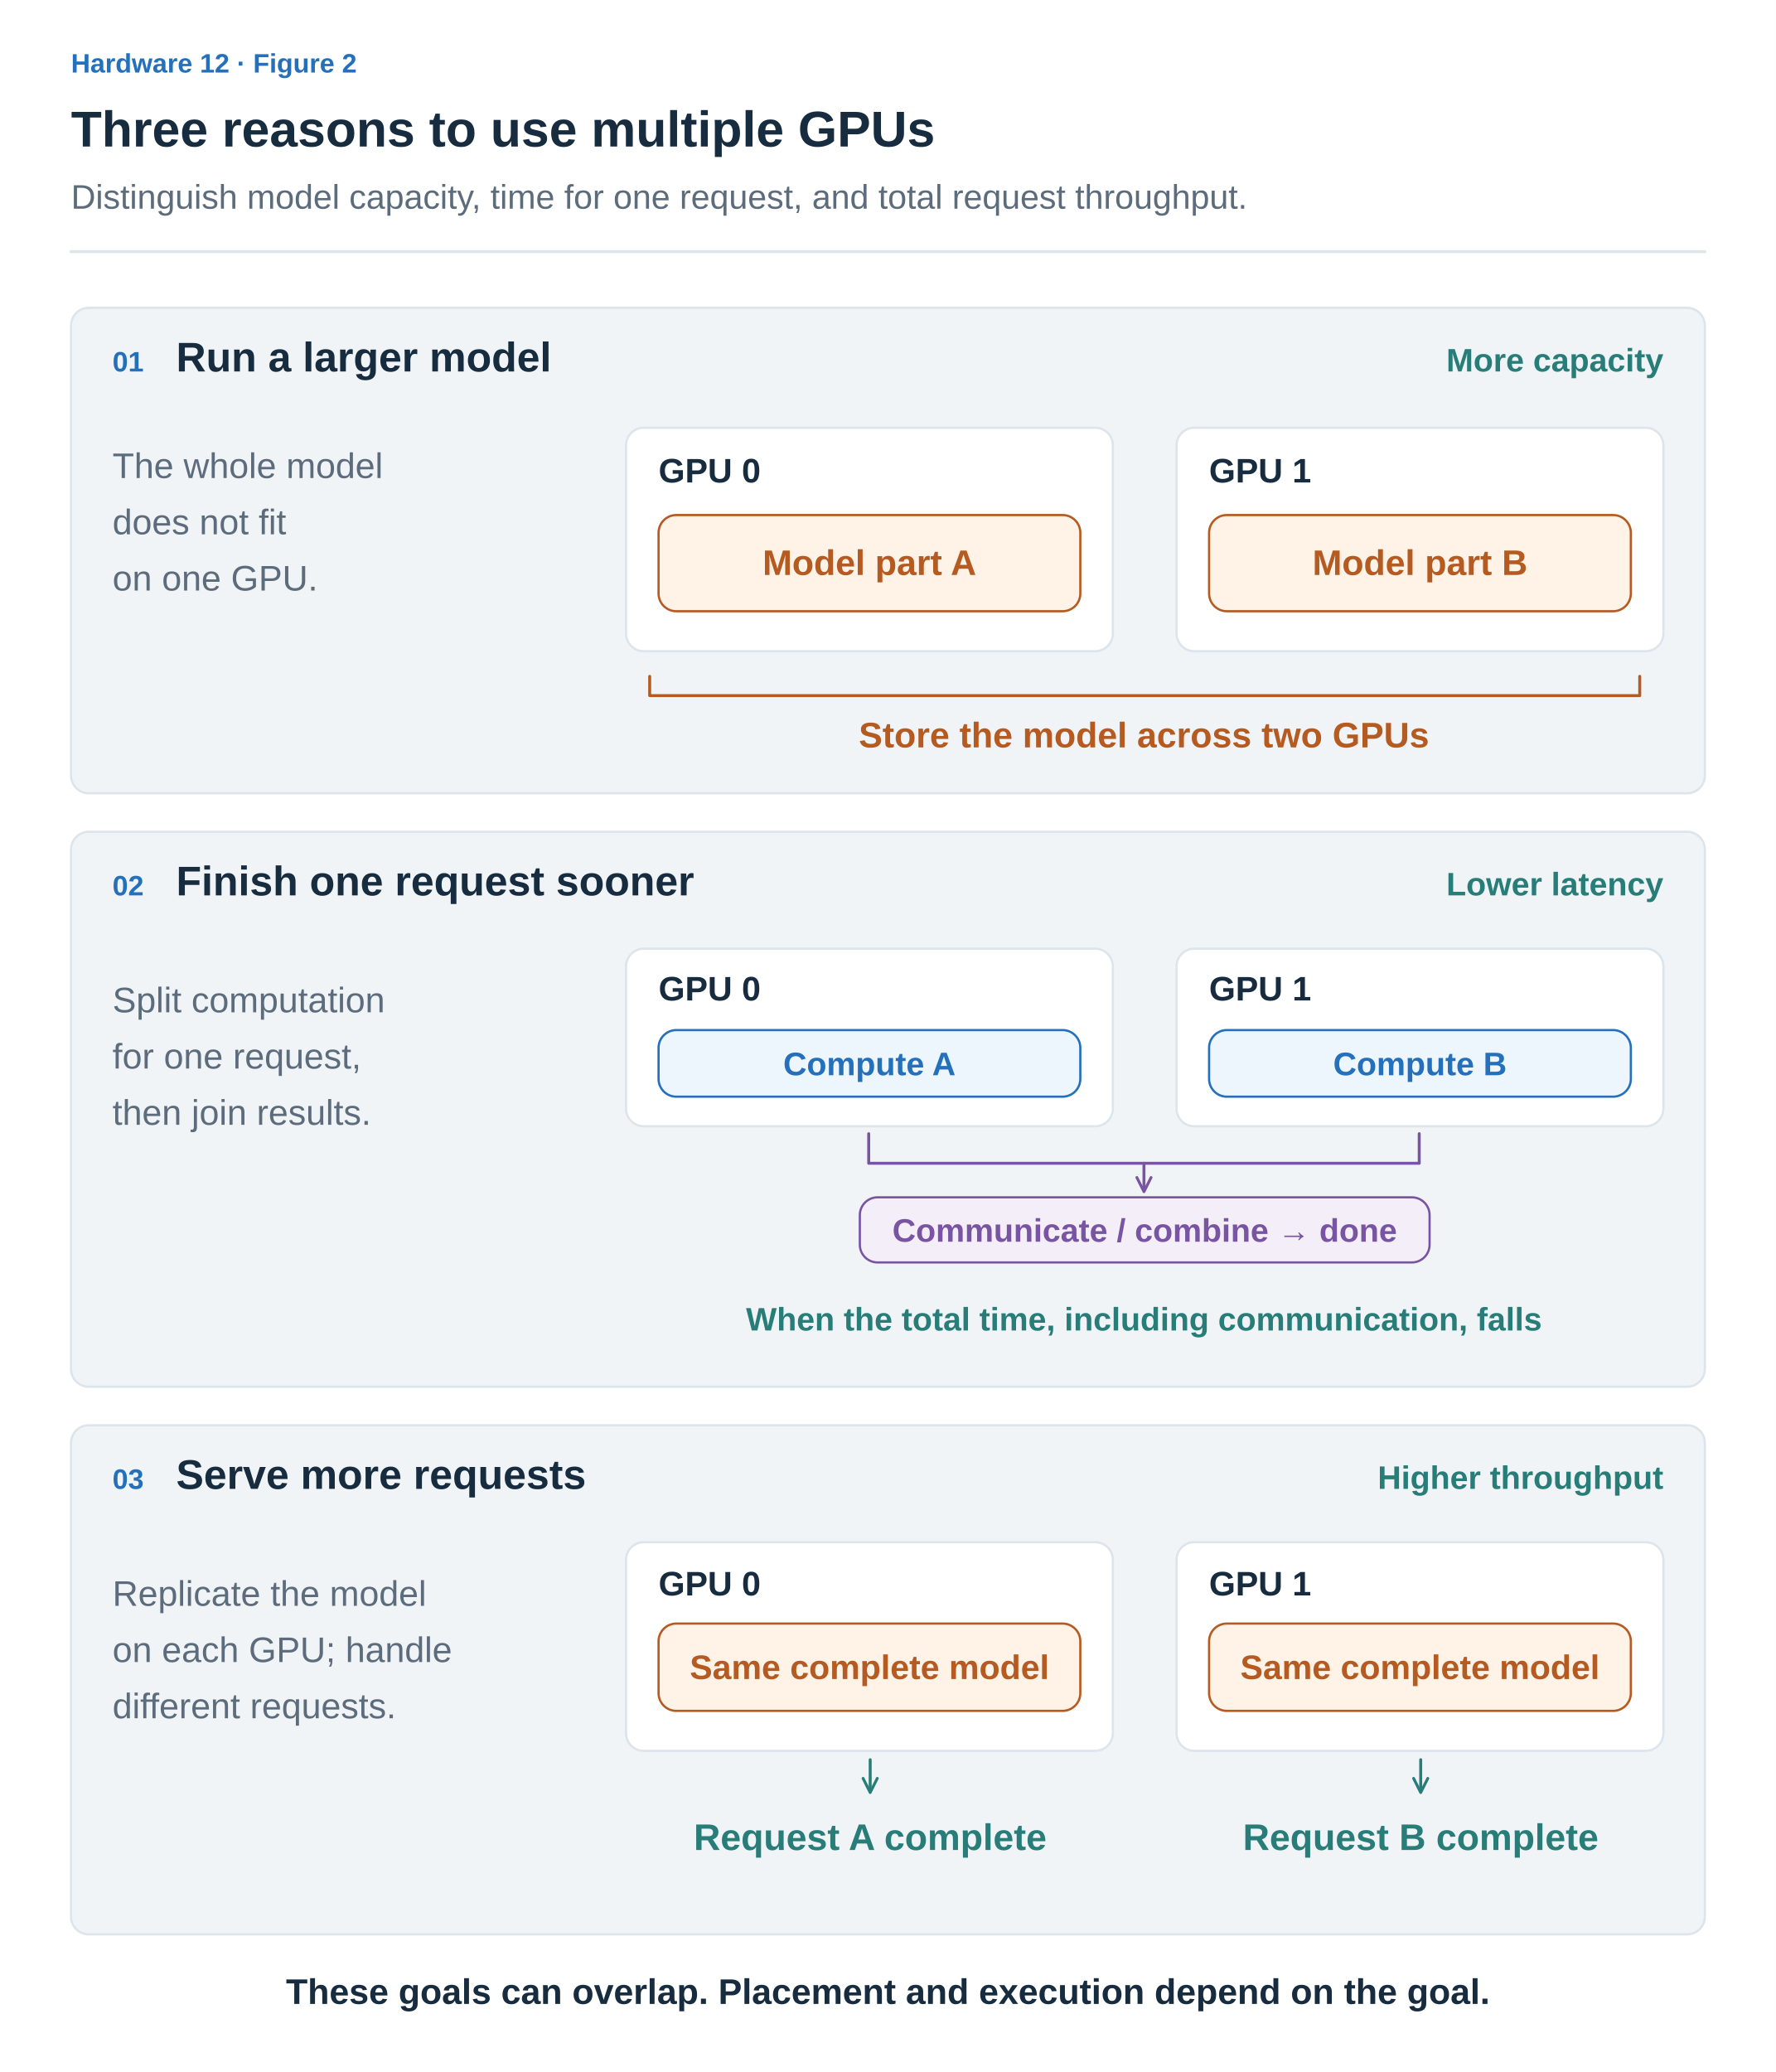
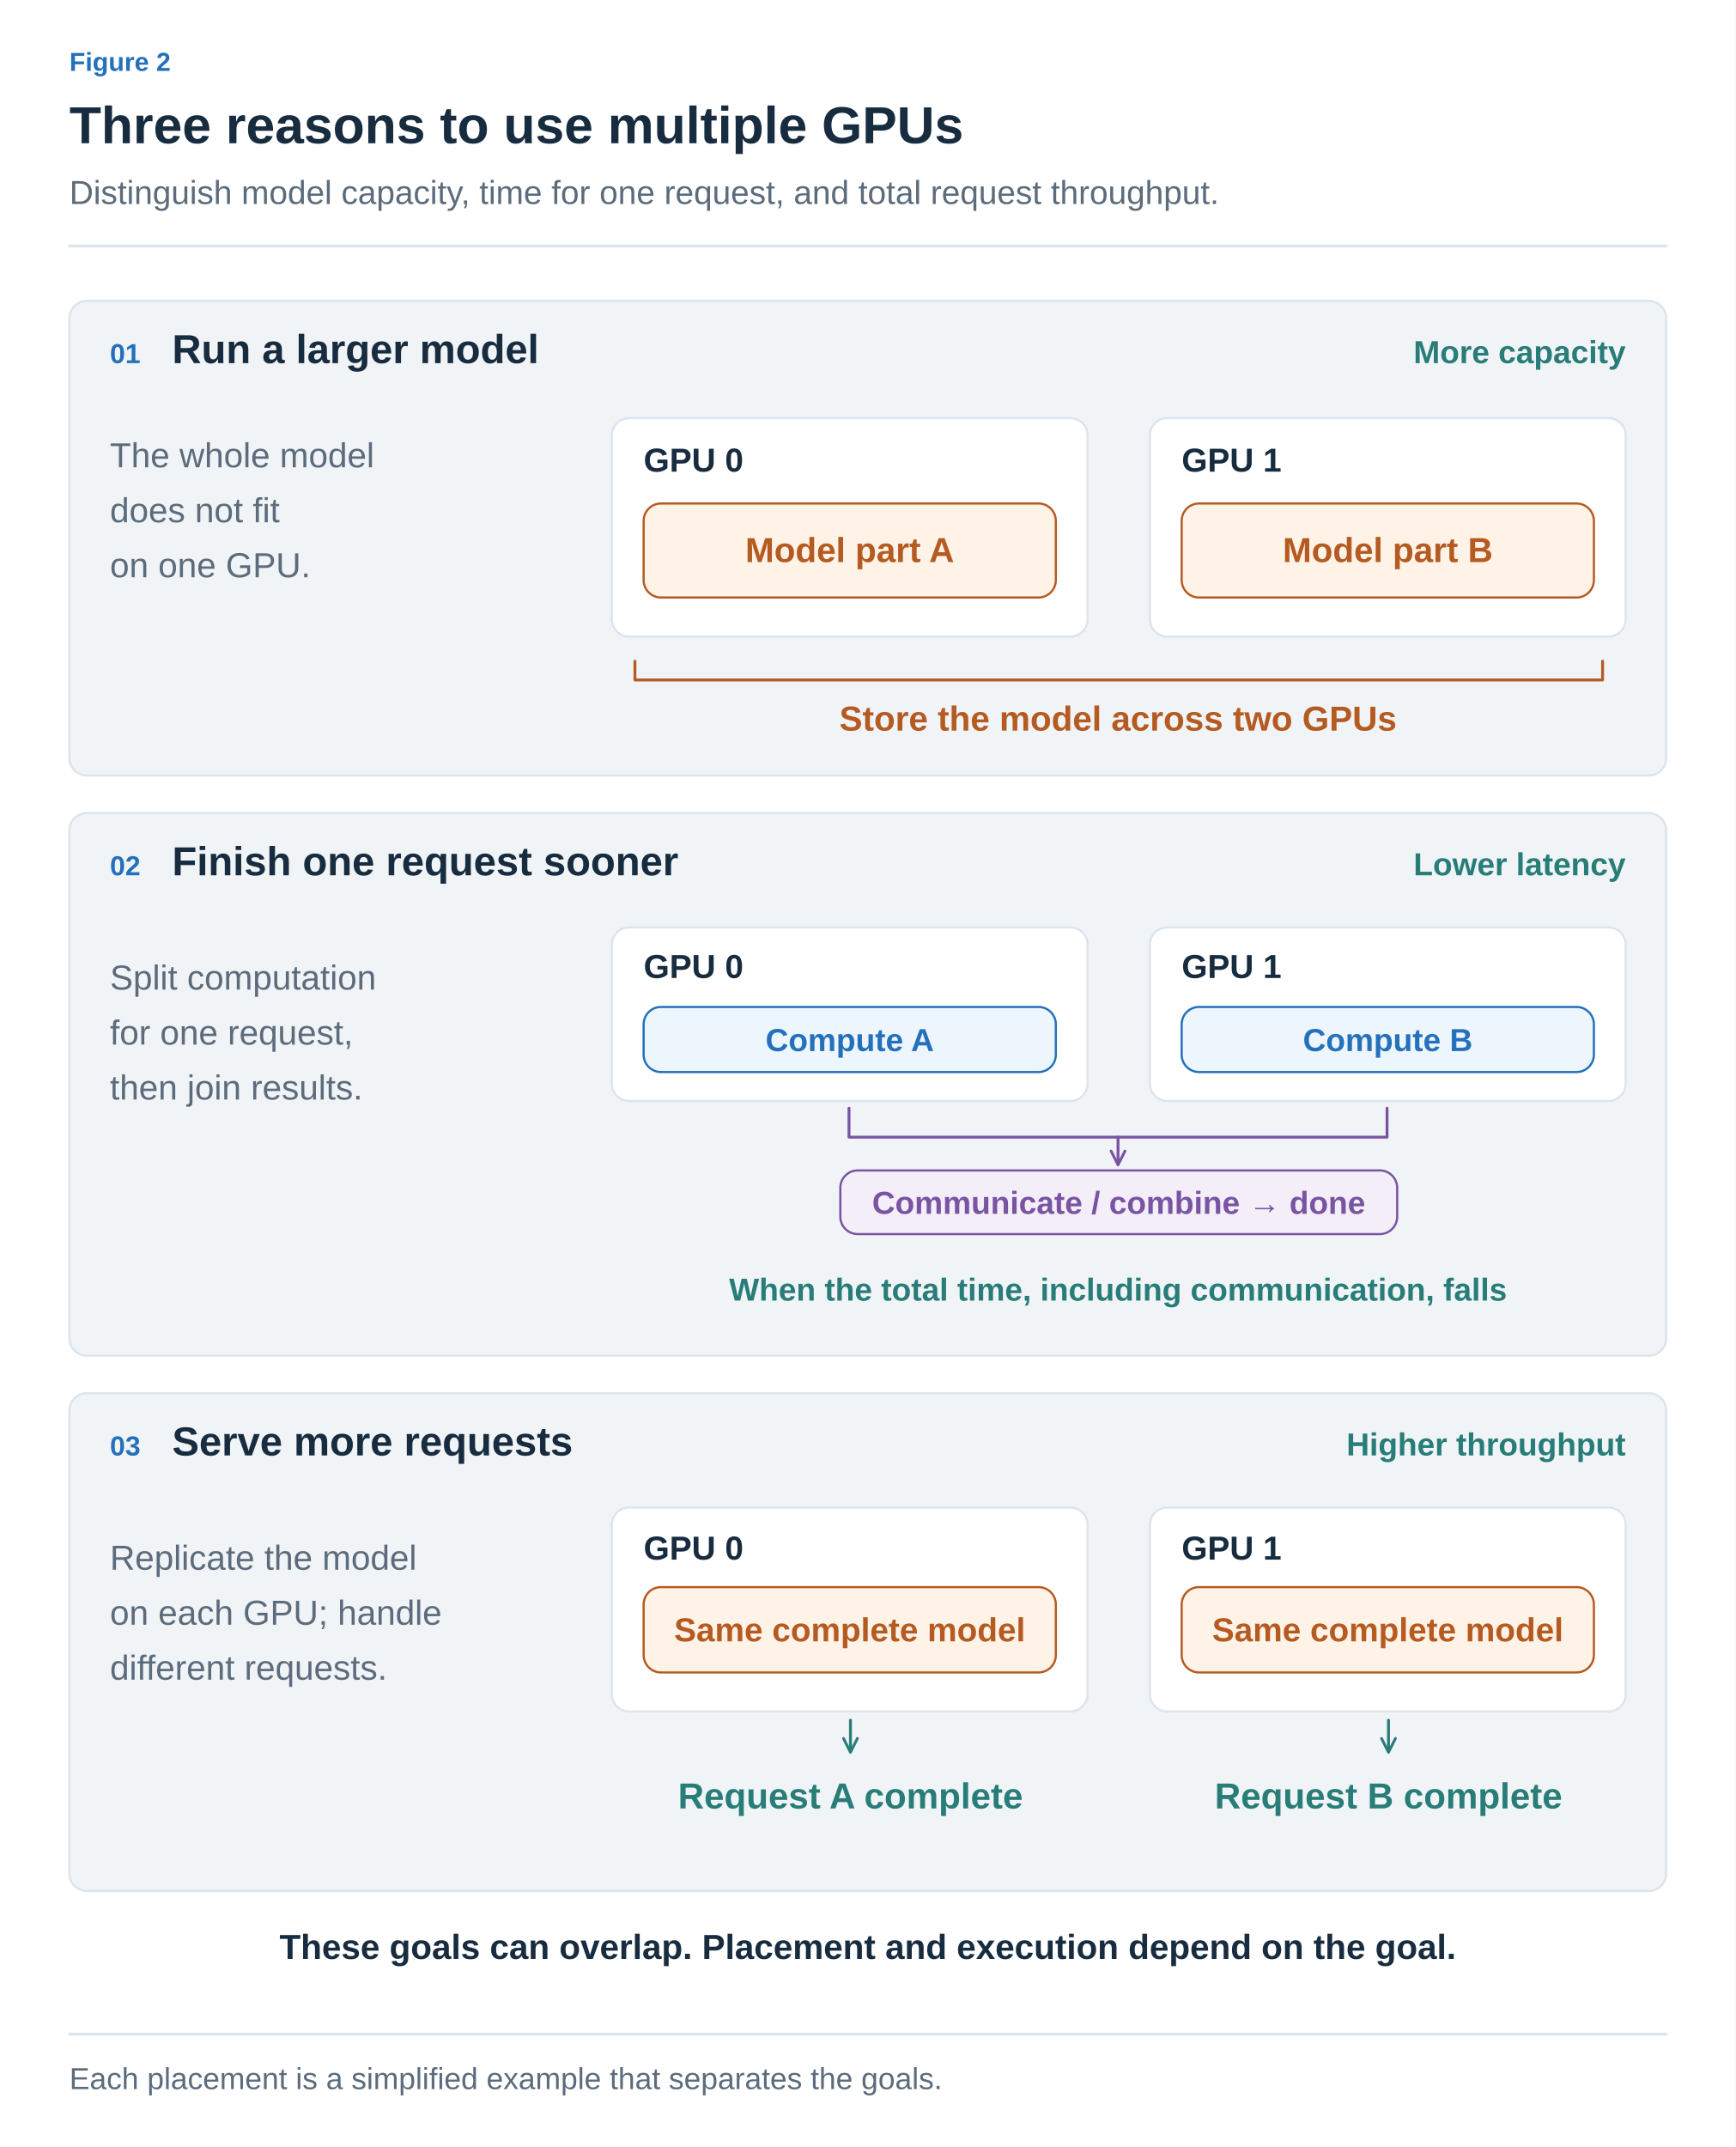
- <svg xmlns="http://www.w3.org/2000/svg" width="1200" height="1400" viewBox="0 0 1200 1400" role="img" aria-labelledby="title desc">
+ <svg xmlns="http://www.w3.org/2000/svg" width="1200" height="1484" viewBox="0 0 1200 1484" role="img" aria-labelledby="title desc">
  <defs>
-     <marker id="muted" viewBox="0 0 10 10" refX="8" refY="5" markerWidth="6" markerHeight="6" orient="auto">
+     <marker id="arrow-ink" viewBox="0 0 10 10" refX="8" refY="5" markerWidth="6" markerHeight="6" orient="auto">
+       <path d="M1 1 L9 5 L1 9" fill="none" stroke="#182C40" stroke-width="1.6" />
+     </marker>
+     <marker id="arrow-muted" viewBox="0 0 10 10" refX="8" refY="5" markerWidth="6" markerHeight="6" orient="auto">
      <path d="M1 1 L9 5 L1 9" fill="none" stroke="#5C6C7C" stroke-width="1.6" />
    </marker>
-     <marker id="blue" viewBox="0 0 10 10" refX="8" refY="5" markerWidth="6" markerHeight="6" orient="auto">
+     <marker id="arrow-line" viewBox="0 0 10 10" refX="8" refY="5" markerWidth="6" markerHeight="6" orient="auto">
+       <path d="M1 1 L9 5 L1 9" fill="none" stroke="#DCE4EC" stroke-width="1.6" />
+     </marker>
+     <marker id="arrow-paper" viewBox="0 0 10 10" refX="8" refY="5" markerWidth="6" markerHeight="6" orient="auto">
+       <path d="M1 1 L9 5 L1 9" fill="none" stroke="#FFFFFF" stroke-width="1.6" />
+     </marker>
+     <marker id="arrow-blue" viewBox="0 0 10 10" refX="8" refY="5" markerWidth="6" markerHeight="6" orient="auto">
      <path d="M1 1 L9 5 L1 9" fill="none" stroke="#2470BB" stroke-width="1.6" />
    </marker>
-     <marker id="orange" viewBox="0 0 10 10" refX="8" refY="5" markerWidth="6" markerHeight="6" orient="auto">
+     <marker id="arrow-teal" viewBox="0 0 10 10" refX="8" refY="5" markerWidth="6" markerHeight="6" orient="auto">
+       <path d="M1 1 L9 5 L1 9" fill="none" stroke="#287D78" stroke-width="1.6" />
+     </marker>
+     <marker id="arrow-orange" viewBox="0 0 10 10" refX="8" refY="5" markerWidth="6" markerHeight="6" orient="auto">
      <path d="M1 1 L9 5 L1 9" fill="none" stroke="#B55B22" stroke-width="1.6" />
    </marker>
-     <marker id="teal" viewBox="0 0 10 10" refX="8" refY="5" markerWidth="6" markerHeight="6" orient="auto">
-       <path d="M1 1 L9 5 L1 9" fill="none" stroke="#287D78" stroke-width="1.6" />
-     </marker>
-     <marker id="purple" viewBox="0 0 10 10" refX="8" refY="5" markerWidth="6" markerHeight="6" orient="auto">
+     <marker id="arrow-purple" viewBox="0 0 10 10" refX="8" refY="5" markerWidth="6" markerHeight="6" orient="auto">
      <path d="M1 1 L9 5 L1 9" fill="none" stroke="#7954A3" stroke-width="1.6" />
    </marker>
+     <marker id="arrow-gray" viewBox="0 0 10 10" refX="8" refY="5" markerWidth="6" markerHeight="6" orient="auto">
+       <path d="M1 1 L9 5 L1 9" fill="none" stroke="#657789" stroke-width="1.6" />
+     </marker>
+     <marker id="arrow-red" viewBox="0 0 10 10" refX="8" refY="5" markerWidth="6" markerHeight="6" orient="auto">
+       <path d="M1 1 L9 5 L1 9" fill="none" stroke="#B34242" stroke-width="1.6" />
+     </marker>
+     <marker id="arrow-indigo" viewBox="0 0 10 10" refX="8" refY="5" markerWidth="6" markerHeight="6" orient="auto">
+       <path d="M1 1 L9 5 L1 9" fill="none" stroke="#4C60A8" stroke-width="1.6" />
+     </marker>
+     <marker id="arrow-slate" viewBox="0 0 10 10" refX="8" refY="5" markerWidth="6" markerHeight="6" orient="auto">
+       <path d="M1 1 L9 5 L1 9" fill="none" stroke="#8191A0" stroke-width="1.6" />
+     </marker>
+     <marker id="arrow-surface" viewBox="0 0 10 10" refX="8" refY="5" markerWidth="6" markerHeight="6" orient="auto">
+       <path d="M1 1 L9 5 L1 9" fill="none" stroke="#F8FAFC" stroke-width="1.6" />
+     </marker>
  </defs>
-   <style>text{font-family:Arial,"Apple SD Gothic Neo","Noto Sans KR",sans-serif}path{stroke-linecap:round;stroke-linejoin:round}</style>
-   <rect width="1200" height="1400" fill="white" />
-   <text x="48" y="49" fill="#2470BB" font-size="18" font-weight="600" text-anchor="start">Hardware 12 · Figure 2</text>
-   <text x="48" y="99" fill="#182C40" font-size="34" font-weight="700" text-anchor="start">Three reasons to use multiple GPUs</text>
-   <text x="48" y="141" fill="#5C6C7C" font-size="23" font-weight="400" text-anchor="start">Distinguish model capacity, time for one request, and total request throughput.</text>
-   <path d="M48,170 H1152" fill="none" stroke="#DCE4EC" stroke-width="2" />
-   <rect x="48" y="208" width="1104" height="328" rx="12" fill="#F1F4F7" stroke="#DCE4EC" stroke-width="1.5" />
-   <text x="76" y="251" fill="#2470BB" font-size="19" font-weight="600" text-anchor="start">01</text>
-   <text x="119" y="251" fill="#182C40" font-size="28" font-weight="700" text-anchor="start">Run a larger model</text>
-   <text x="1124" y="251" fill="#287D78" font-size="22" font-weight="600" text-anchor="end">More capacity</text>
-   <rect x="48" y="562" width="1104" height="375" rx="12" fill="#F1F4F7" stroke="#DCE4EC" stroke-width="1.5" />
-   <text x="76" y="605" fill="#2470BB" font-size="19" font-weight="600" text-anchor="start">02</text>
-   <text x="119" y="605" fill="#182C40" font-size="28" font-weight="700" text-anchor="start">Finish one request sooner</text>
-   <text x="1124" y="605" fill="#287D78" font-size="22" font-weight="600" text-anchor="end">Lower latency</text>
-   <rect x="48" y="963" width="1104" height="344" rx="12" fill="#F1F4F7" stroke="#DCE4EC" stroke-width="1.5" />
-   <text x="76" y="1006" fill="#2470BB" font-size="19" font-weight="600" text-anchor="start">03</text>
-   <text x="119" y="1006" fill="#182C40" font-size="28" font-weight="700" text-anchor="start">Serve more requests</text>
-   <text x="1124" y="1006" fill="#287D78" font-size="22" font-weight="600" text-anchor="end">Higher throughput</text>
-   <text x="76" y="323" fill="#5C6C7C" font-size="24" font-weight="400" text-anchor="start">The whole model</text>
-   <text x="76" y="361" fill="#5C6C7C" font-size="24" font-weight="400" text-anchor="start">does not fit</text>
-   <text x="76" y="399" fill="#5C6C7C" font-size="24" font-weight="400" text-anchor="start">on one GPU.</text>
-   <rect x="423" y="289" width="329" height="151" rx="12" fill="#FFFFFF" stroke="#DCE4EC" stroke-width="1.5" />
-   <text x="445" y="326" fill="#182C40" font-size="23" font-weight="700" text-anchor="start">GPU 0</text>
-   <rect x="445" y="348" width="285" height="65" rx="12" fill="#FFF2E6" stroke="#B55B22" stroke-width="1.5" />
-   <text x="587.5" y="388.5" fill="#B55B22" font-size="24" font-weight="600" text-anchor="middle">Model part A</text>
-   <rect x="795" y="289" width="329" height="151" rx="12" fill="#FFFFFF" stroke="#DCE4EC" stroke-width="1.5" />
-   <text x="817" y="326" fill="#182C40" font-size="23" font-weight="700" text-anchor="start">GPU 1</text>
-   <rect x="817" y="348" width="285" height="65" rx="12" fill="#FFF2E6" stroke="#B55B22" stroke-width="1.5" />
-   <text x="959.5" y="388.5" fill="#B55B22" font-size="24" font-weight="600" text-anchor="middle">Model part B</text>
-   <path d="M439,457 V470 H1108 V457" fill="none" stroke="#B55B22" stroke-width="2" />
-   <text x="773" y="505" fill="#B55B22" font-size="24" font-weight="600" text-anchor="middle">Store the model across two GPUs</text>
-   <text x="76" y="684" fill="#5C6C7C" font-size="24" font-weight="400" text-anchor="start">Split computation</text>
-   <text x="76" y="722" fill="#5C6C7C" font-size="24" font-weight="400" text-anchor="start">for one request,</text>
-   <text x="76" y="760" fill="#5C6C7C" font-size="24" font-weight="400" text-anchor="start">then join results.</text>
-   <rect x="423" y="641" width="329" height="120" rx="12" fill="#FFFFFF" stroke="#DCE4EC" stroke-width="1.5" />
-   <text x="445" y="676" fill="#182C40" font-size="23" font-weight="700" text-anchor="start">GPU 0</text>
-   <rect x="445" y="696" width="285" height="45" rx="12" fill="#EDF5FD" stroke="#2470BB" stroke-width="1.5" />
-   <text x="587.5" y="726.5" fill="#2470BB" font-size="22" font-weight="600" text-anchor="middle">Compute A</text>
-   <rect x="795" y="641" width="329" height="120" rx="12" fill="#FFFFFF" stroke="#DCE4EC" stroke-width="1.5" />
-   <text x="817" y="676" fill="#182C40" font-size="23" font-weight="700" text-anchor="start">GPU 1</text>
-   <rect x="817" y="696" width="285" height="45" rx="12" fill="#EDF5FD" stroke="#2470BB" stroke-width="1.5" />
-   <text x="959.5" y="726.5" fill="#2470BB" font-size="22" font-weight="600" text-anchor="middle">Compute B</text>
-   <path d="M587,766 V786 H773 V804" fill="none" stroke="#7954A3" stroke-width="2" marker-end="url(#purple)" />
-   <path d="M959,766 V786 H773" fill="none" stroke="#7954A3" stroke-width="2" />
-   <rect x="581" y="809" width="385" height="44" rx="12" fill="#F3EEF8" stroke="#7954A3" stroke-width="1.5" />
-   <text x="773.5" y="839.0" fill="#7954A3" font-size="22" font-weight="600" text-anchor="middle">Communicate / combine → done</text>
-   <text x="773" y="899" fill="#287D78" font-size="22" font-weight="600" text-anchor="middle">When the total time, including communication, falls</text>
-   <text x="76" y="1085" fill="#5C6C7C" font-size="24" font-weight="400" text-anchor="start">Replicate the model</text>
-   <text x="76" y="1123" fill="#5C6C7C" font-size="24" font-weight="400" text-anchor="start">on each GPU; handle</text>
-   <text x="76" y="1161" fill="#5C6C7C" font-size="24" font-weight="400" text-anchor="start">different requests.</text>
-   <rect x="423" y="1042" width="329" height="141" rx="12" fill="#FFFFFF" stroke="#DCE4EC" stroke-width="1.5" />
-   <text x="445" y="1078" fill="#182C40" font-size="23" font-weight="700" text-anchor="start">GPU 0</text>
-   <rect x="445" y="1097" width="285" height="59" rx="12" fill="#FFF2E6" stroke="#B55B22" stroke-width="1.5" />
-   <text x="587.5" y="1134.5" fill="#B55B22" font-size="23" font-weight="600" text-anchor="middle">Same complete model</text>
-   <path d="M588,1189 L588,1210" fill="none" stroke="#287D78" stroke-width="2" marker-end="url(#teal)" />
-   <text x="588" y="1250" fill="#287D78" font-size="25" font-weight="600" text-anchor="middle">Request A complete</text>
-   <rect x="795" y="1042" width="329" height="141" rx="12" fill="#FFFFFF" stroke="#DCE4EC" stroke-width="1.5" />
-   <text x="817" y="1078" fill="#182C40" font-size="23" font-weight="700" text-anchor="start">GPU 1</text>
-   <rect x="817" y="1097" width="285" height="59" rx="12" fill="#FFF2E6" stroke="#B55B22" stroke-width="1.5" />
-   <text x="959.5" y="1134.5" fill="#B55B22" font-size="23" font-weight="600" text-anchor="middle">Same complete model</text>
-   <path d="M960,1189 L960,1210" fill="none" stroke="#287D78" stroke-width="2" marker-end="url(#teal)" />
-   <text x="960" y="1250" fill="#287D78" font-size="25" font-weight="600" text-anchor="middle">Request B complete</text>
-   <text x="600" y="1354" fill="#182C40" font-size="24" font-weight="600" text-anchor="middle">These goals can overlap. Placement and execution depend on the goal.</text>
+   <style>text{font-family:Arial,"Apple SD Gothic Neo","Noto Sans KR",sans-serif}text[font-family]{font-family:Menlo,Consolas,monospace}path{stroke-linecap:round;stroke-linejoin:round}</style>
+   <rect width="100%" height="100%" fill="white" />
+   <text x="48" y="49" fill="#2470BB" font-size="18" font-weight="600" text-anchor="start" data-max-width="1104">Figure 2</text>
+   <text x="48" y="99" fill="#182C40" font-size="36" font-weight="700" text-anchor="start" data-max-width="1104">Three reasons to use multiple GPUs</text>
+   <text x="48" y="141" fill="#5C6C7C" font-size="23" font-weight="400" text-anchor="start" data-max-width="1104">Distinguish model capacity, time for one request, and total request throughput.</text>
+   <path d="M48,170 H1152" stroke="#DCE4EC" stroke-width="2" />
+   <g transform="translate(48 206) scale(1)" data-panel="1">
+     <g transform="translate(-48 -206)">
+       <rect x="48" y="208" width="1104" height="328" rx="12" fill="#F1F4F7" stroke="#DCE4EC" stroke-width="1.5" />
+       <text x="76" y="251" fill="#2470BB" font-size="19" font-weight="600" text-anchor="start">01</text>
+       <text x="119" y="251" fill="#182C40" font-size="28" font-weight="700" text-anchor="start">Run a larger model</text>
+       <text x="1124" y="251" fill="#287D78" font-size="22" font-weight="600" text-anchor="end">More capacity</text>
+       <rect x="48" y="562" width="1104" height="375" rx="12" fill="#F1F4F7" stroke="#DCE4EC" stroke-width="1.5" />
+       <text x="76" y="605" fill="#2470BB" font-size="19" font-weight="600" text-anchor="start">02</text>
+       <text x="119" y="605" fill="#182C40" font-size="28" font-weight="700" text-anchor="start">Finish one request sooner</text>
+       <text x="1124" y="605" fill="#287D78" font-size="22" font-weight="600" text-anchor="end">Lower latency</text>
+       <rect x="48" y="963" width="1104" height="344" rx="12" fill="#F1F4F7" stroke="#DCE4EC" stroke-width="1.5" />
+       <text x="76" y="1006" fill="#2470BB" font-size="19" font-weight="600" text-anchor="start">03</text>
+       <text x="119" y="1006" fill="#182C40" font-size="28" font-weight="700" text-anchor="start">Serve more requests</text>
+       <text x="1124" y="1006" fill="#287D78" font-size="22" font-weight="600" text-anchor="end">Higher throughput</text>
+       <text x="76" y="323" fill="#5C6C7C" font-size="24" font-weight="400" text-anchor="start">The whole model</text>
+       <text x="76" y="361" fill="#5C6C7C" font-size="24" font-weight="400" text-anchor="start">does not fit</text>
+       <text x="76" y="399" fill="#5C6C7C" font-size="24" font-weight="400" text-anchor="start">on one GPU.</text>
+       <rect x="423" y="289" width="329" height="151" rx="12" fill="#FFFFFF" stroke="#DCE4EC" stroke-width="1.5" />
+       <text x="445" y="326" fill="#182C40" font-size="23" font-weight="700" text-anchor="start">GPU 0</text>
+       <rect x="445" y="348" width="285" height="65" rx="12" fill="#FFF2E6" stroke="#B55B22" stroke-width="1.5" />
+       <text x="587.5" y="388.5" fill="#B55B22" font-size="24" font-weight="600" text-anchor="middle">Model part A</text>
+       <rect x="795" y="289" width="329" height="151" rx="12" fill="#FFFFFF" stroke="#DCE4EC" stroke-width="1.5" />
+       <text x="817" y="326" fill="#182C40" font-size="23" font-weight="700" text-anchor="start">GPU 1</text>
+       <rect x="817" y="348" width="285" height="65" rx="12" fill="#FFF2E6" stroke="#B55B22" stroke-width="1.5" />
+       <text x="959.5" y="388.5" fill="#B55B22" font-size="24" font-weight="600" text-anchor="middle">Model part B</text>
+       <path d="M439,457 V470 H1108 V457" fill="none" stroke="#B55B22" stroke-width="2" />
+       <text x="773" y="505" fill="#B55B22" font-size="24" font-weight="600" text-anchor="middle">Store the model across two GPUs</text>
+       <text x="76" y="684" fill="#5C6C7C" font-size="24" font-weight="400" text-anchor="start">Split computation</text>
+       <text x="76" y="722" fill="#5C6C7C" font-size="24" font-weight="400" text-anchor="start">for one request,</text>
+       <text x="76" y="760" fill="#5C6C7C" font-size="24" font-weight="400" text-anchor="start">then join results.</text>
+       <rect x="423" y="641" width="329" height="120" rx="12" fill="#FFFFFF" stroke="#DCE4EC" stroke-width="1.5" />
+       <text x="445" y="676" fill="#182C40" font-size="23" font-weight="700" text-anchor="start">GPU 0</text>
+       <rect x="445" y="696" width="285" height="45" rx="12" fill="#EDF5FD" stroke="#2470BB" stroke-width="1.5" />
+       <text x="587.5" y="726.5" fill="#2470BB" font-size="22" font-weight="600" text-anchor="middle">Compute A</text>
+       <rect x="795" y="641" width="329" height="120" rx="12" fill="#FFFFFF" stroke="#DCE4EC" stroke-width="1.5" />
+       <text x="817" y="676" fill="#182C40" font-size="23" font-weight="700" text-anchor="start">GPU 1</text>
+       <rect x="817" y="696" width="285" height="45" rx="12" fill="#EDF5FD" stroke="#2470BB" stroke-width="1.5" />
+       <text x="959.5" y="726.5" fill="#2470BB" font-size="22" font-weight="600" text-anchor="middle">Compute B</text>
+       <path d="M587,766 V786 H773 V804" fill="none" stroke="#7954A3" stroke-width="2" marker-end="url(#arrow-purple)" />
+       <path d="M959,766 V786 H773" fill="none" stroke="#7954A3" stroke-width="2" />
+       <rect x="581" y="809" width="385" height="44" rx="12" fill="#F3EEF8" stroke="#7954A3" stroke-width="1.5" />
+       <text x="773.5" y="839" fill="#7954A3" font-size="22" font-weight="600" text-anchor="middle">Communicate / combine → done</text>
+       <text x="773" y="899" fill="#287D78" font-size="22" font-weight="600" text-anchor="middle">When the total time, including communication, falls</text>
+       <text x="76" y="1085" fill="#5C6C7C" font-size="24" font-weight="400" text-anchor="start">Replicate the model</text>
+       <text x="76" y="1123" fill="#5C6C7C" font-size="24" font-weight="400" text-anchor="start">on each GPU; handle</text>
+       <text x="76" y="1161" fill="#5C6C7C" font-size="24" font-weight="400" text-anchor="start">different requests.</text>
+       <rect x="423" y="1042" width="329" height="141" rx="12" fill="#FFFFFF" stroke="#DCE4EC" stroke-width="1.5" />
+       <text x="445" y="1078" fill="#182C40" font-size="23" font-weight="700" text-anchor="start">GPU 0</text>
+       <rect x="445" y="1097" width="285" height="59" rx="12" fill="#FFF2E6" stroke="#B55B22" stroke-width="1.5" />
+       <text x="587.5" y="1134.5" fill="#B55B22" font-size="23" font-weight="600" text-anchor="middle">Same complete model</text>
+       <path d="M588,1189 L588,1210" fill="none" stroke="#287D78" stroke-width="2" marker-end="url(#arrow-teal)" />
+       <text x="588" y="1250" fill="#287D78" font-size="25" font-weight="600" text-anchor="middle">Request A complete</text>
+       <rect x="795" y="1042" width="329" height="141" rx="12" fill="#FFFFFF" stroke="#DCE4EC" stroke-width="1.5" />
+       <text x="817" y="1078" fill="#182C40" font-size="23" font-weight="700" text-anchor="start">GPU 1</text>
+       <rect x="817" y="1097" width="285" height="59" rx="12" fill="#FFF2E6" stroke="#B55B22" stroke-width="1.5" />
+       <text x="959.5" y="1134.5" fill="#B55B22" font-size="23" font-weight="600" text-anchor="middle">Same complete model</text>
+       <path d="M960,1189 L960,1210" fill="none" stroke="#287D78" stroke-width="2" marker-end="url(#arrow-teal)" />
+       <text x="960" y="1250" fill="#287D78" font-size="25" font-weight="600" text-anchor="middle">Request B complete</text>
+       <text x="600" y="1354" fill="#182C40" font-size="24" font-weight="600" text-anchor="middle">These goals can overlap. Placement and execution depend on the goal.</text>
+     </g>
+   </g>
+   <path d="M48,1406 H1152" stroke="#DCE4EC" stroke-width="2" />
+   <text x="48" y="1444" fill="#5C6C7C" font-size="21" font-weight="400" text-anchor="start" data-max-width="1104">Each placement is a simplified example that separates the goals.</text>
</svg>
